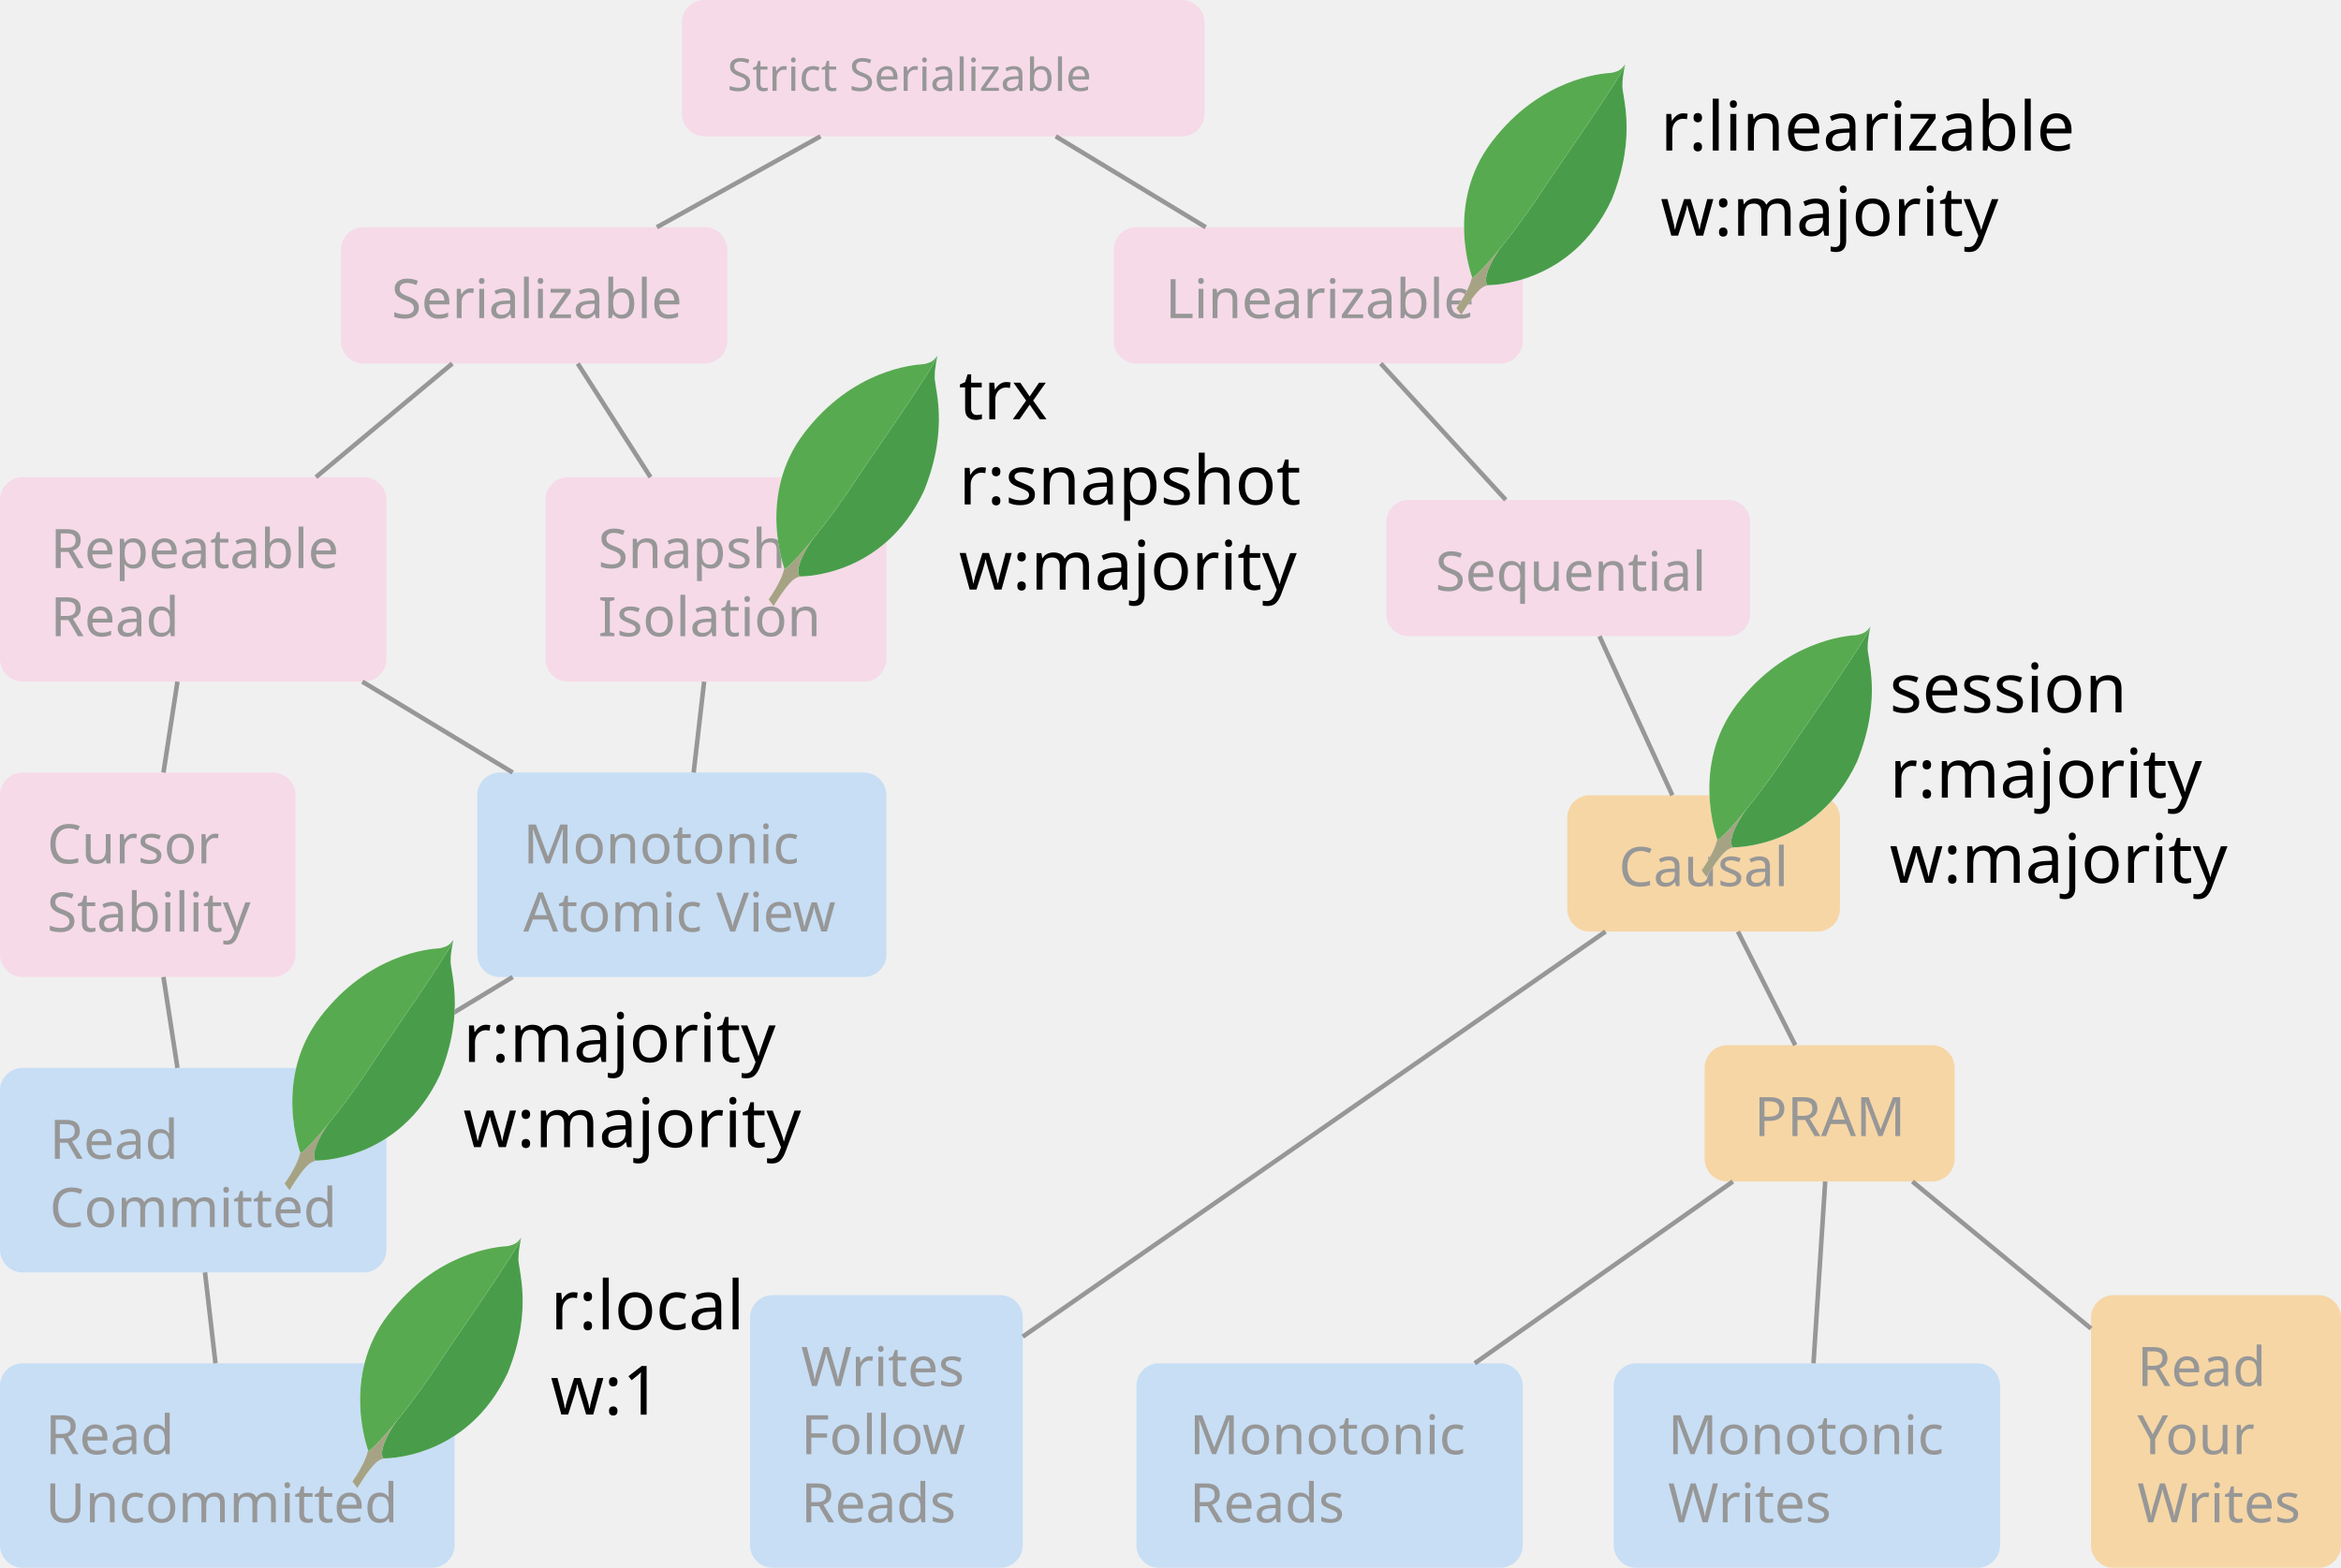
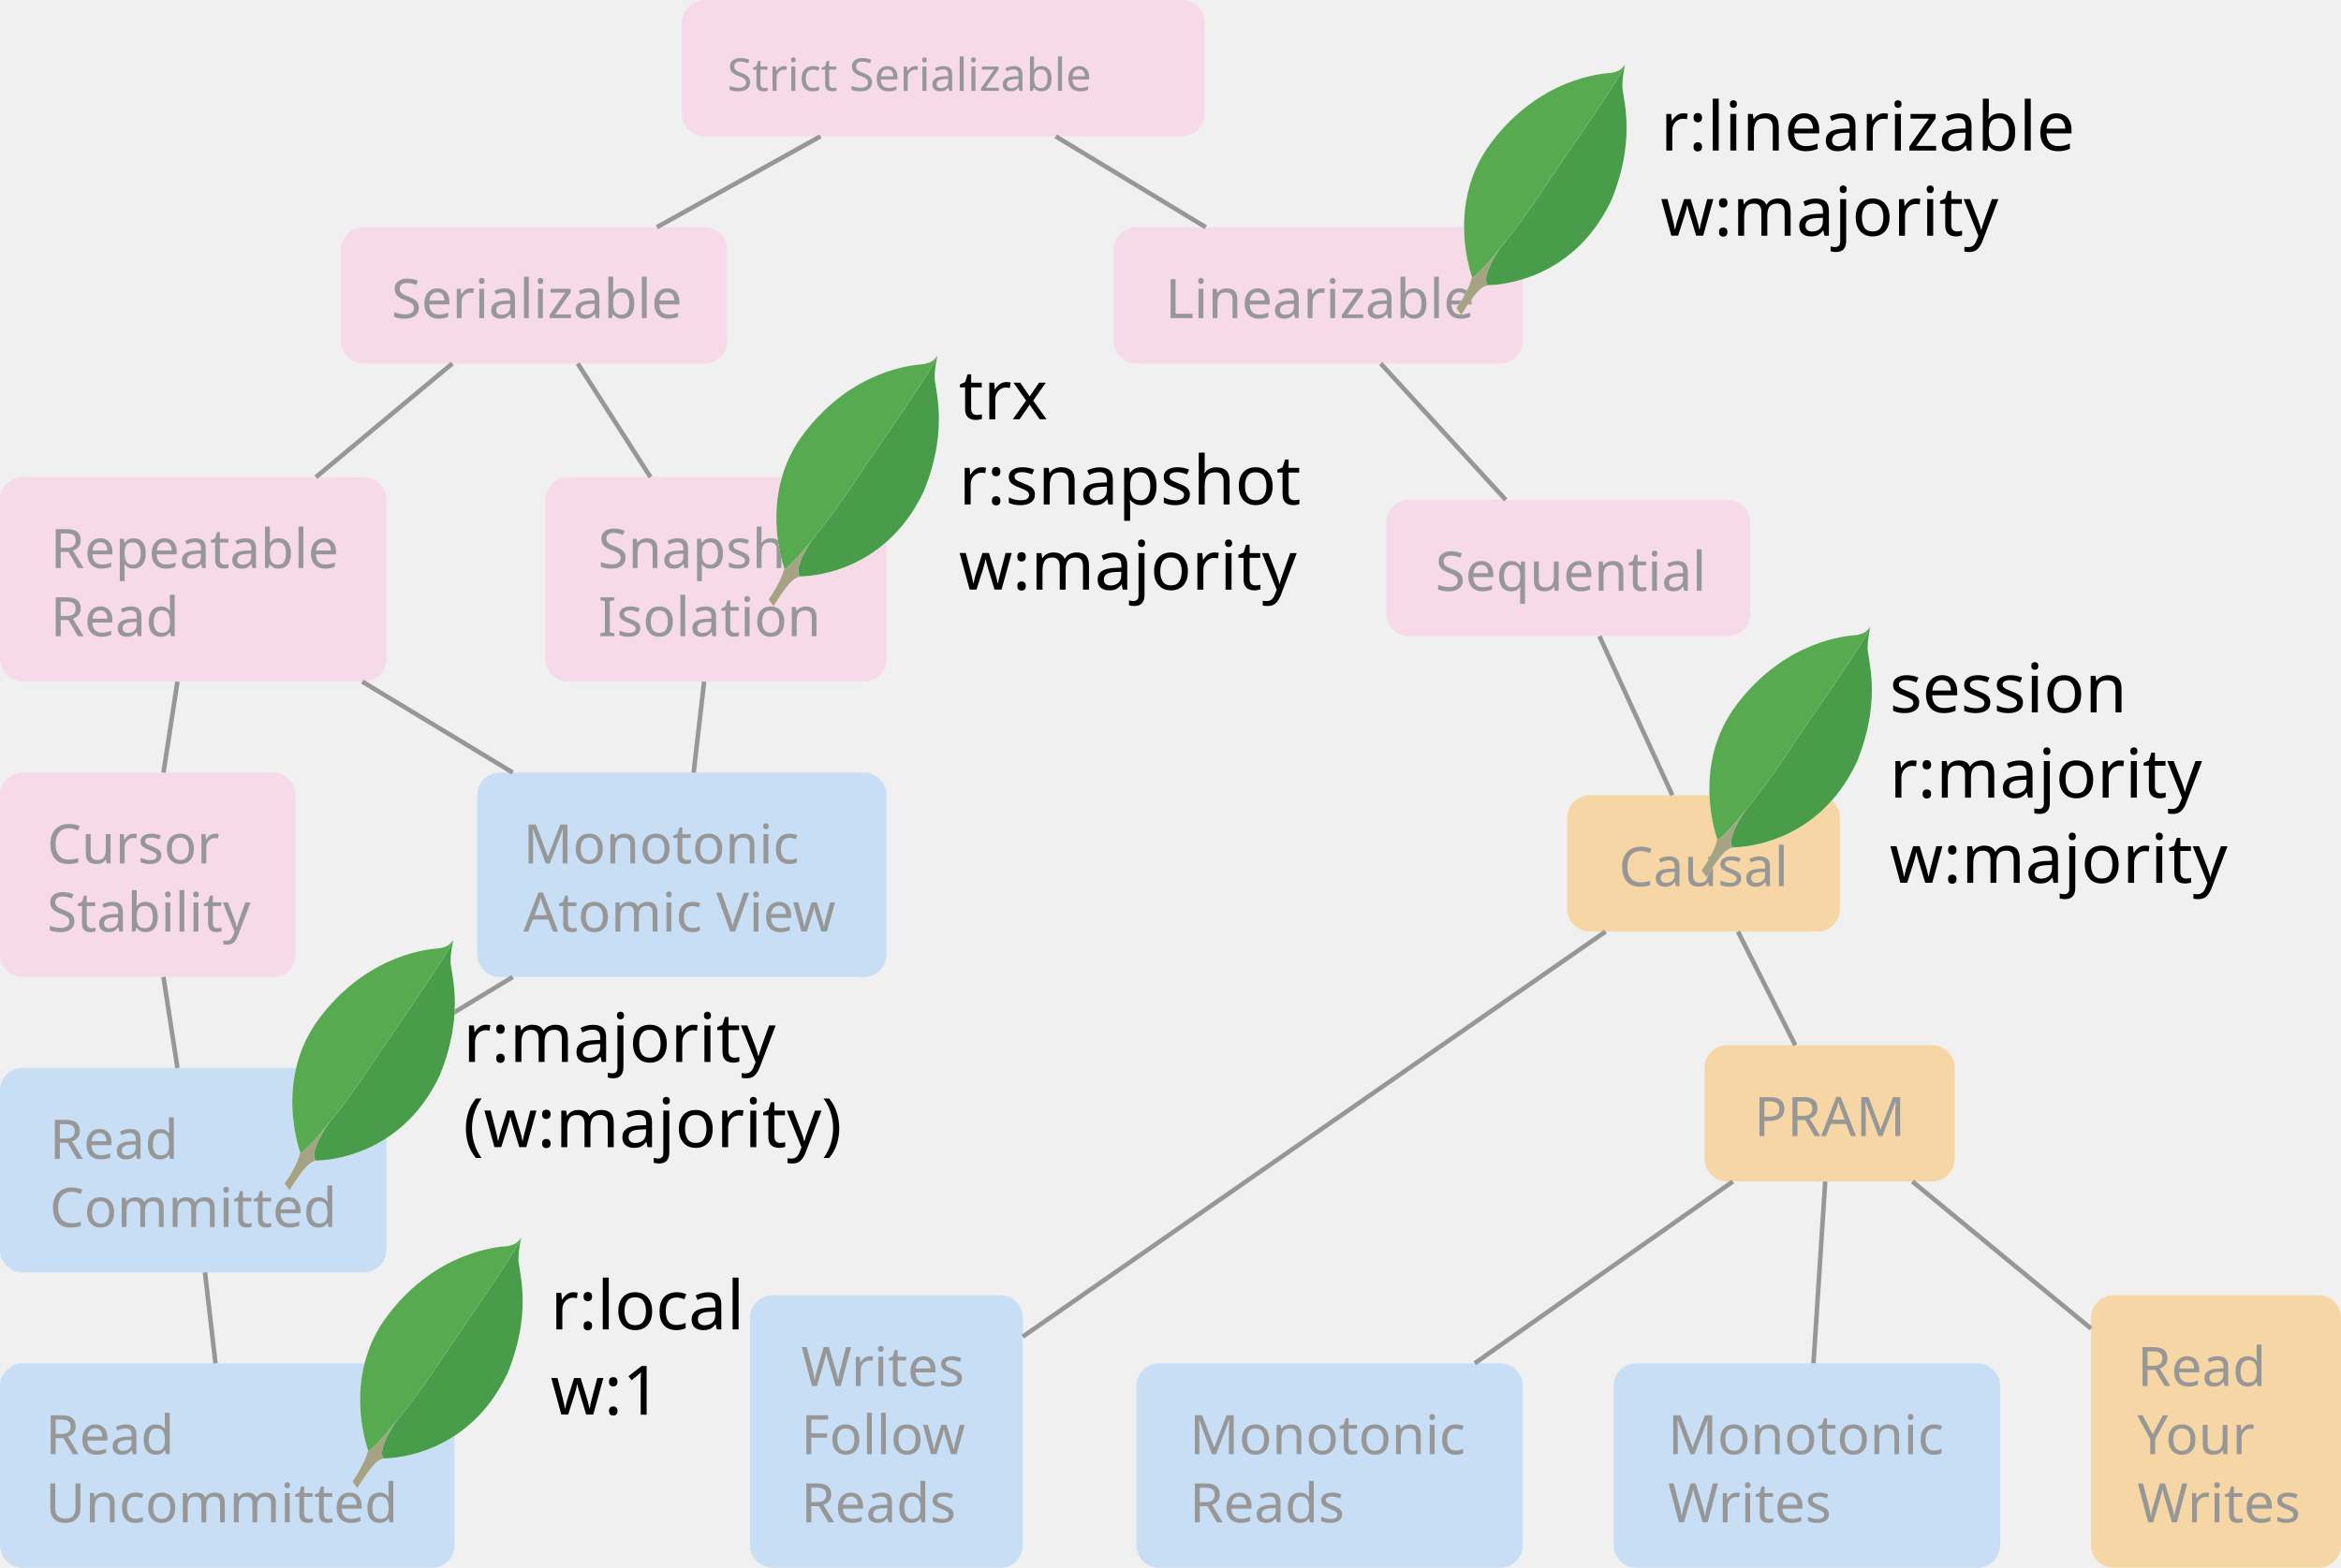
<svg xmlns="http://www.w3.org/2000/svg" xmlns:xlink="http://www.w3.org/1999/xlink" width="145.344mm" height="97.367mm" viewBox="0 0 515 345" id="svg4363" version="1.1">
  <defs id="defs4365">
    <marker orient="auto" refY="0" refX="0" id="Arrow2Mend" style="overflow:visible">
      <path id="path4330" style="fill-rule:evenodd;stroke-width:0.625;stroke-linejoin:round" d="M 8.719,4.034 -2.207,0.016 8.719,-4.002 c -1.745,2.372 -1.735,5.617 -6e-7,8.035 z" transform="scale(-0.6,-0.6)" />
    </marker>
    <marker orient="auto" refY="0" refX="0" id="marker4520" style="overflow:visible">
      <path id="path4522" style="fill-rule:evenodd;stroke-width:0.625;stroke-linejoin:round" d="M 8.719,4.034 -2.207,0.016 8.719,-4.002 c -1.745,2.372 -1.735,5.617 -6e-7,8.035 z" transform="scale(-0.6,-0.6)" />
    </marker>
    <marker orient="auto" refY="0" refX="0" id="marker4524" style="overflow:visible">
      <path id="path4526" style="fill-rule:evenodd;stroke-width:0.625;stroke-linejoin:round" d="M 8.719,4.034 -2.207,0.016 8.719,-4.002 c -1.745,2.372 -1.735,5.617 -6e-7,8.035 z" transform="scale(-0.6,-0.6)" />
    </marker>
    <marker orient="auto" refY="0" refX="0" id="marker4528" style="overflow:visible">
      <path id="path4530" style="fill-rule:evenodd;stroke-width:0.625;stroke-linejoin:round" d="M 8.719,4.034 -2.207,0.016 8.719,-4.002 c -1.745,2.372 -1.735,5.617 -6e-7,8.035 z" transform="scale(-0.6,-0.6)" />
    </marker>
    <marker orient="auto" refY="0" refX="0" id="marker4532" style="overflow:visible">
      <path id="path4534" style="fill-rule:evenodd;stroke-width:0.625;stroke-linejoin:round" d="M 8.719,4.034 -2.207,0.016 8.719,-4.002 c -1.745,2.372 -1.735,5.617 -6e-7,8.035 z" transform="scale(-0.6,-0.6)" />
    </marker>
    <marker orient="auto" refY="0" refX="0" id="marker4536" style="overflow:visible">
      <path id="path4538" style="fill-rule:evenodd;stroke-width:0.625;stroke-linejoin:round" d="M 8.719,4.034 -2.207,0.016 8.719,-4.002 c -1.745,2.372 -1.735,5.617 -6e-7,8.035 z" transform="scale(-0.6,-0.6)" />
    </marker>
    <marker orient="auto" refY="0" refX="0" id="marker4540" style="overflow:visible">
      <path id="path4542" style="fill-rule:evenodd;stroke-width:0.625;stroke-linejoin:round" d="M 8.719,4.034 -2.207,0.016 8.719,-4.002 c -1.745,2.372 -1.735,5.617 -6e-7,8.035 z" transform="scale(-0.6,-0.6)" />
    </marker>
    <marker orient="auto" refY="0" refX="0" id="marker4544" style="overflow:visible">
      <path id="path4546" style="fill-rule:evenodd;stroke-width:0.625;stroke-linejoin:round" d="M 8.719,4.034 -2.207,0.016 8.719,-4.002 c -1.745,2.372 -1.735,5.617 -6e-7,8.035 z" transform="scale(-0.6,-0.6)" />
    </marker>
    <marker orient="auto" refY="0" refX="0" id="marker4548" style="overflow:visible">
      <path id="path4550" style="fill-rule:evenodd;stroke-width:0.625;stroke-linejoin:round" d="M 8.719,4.034 -2.207,0.016 8.719,-4.002 c -1.745,2.372 -1.735,5.617 -6e-7,8.035 z" transform="scale(-0.6,-0.6)" />
    </marker>
    <marker orient="auto" refY="0" refX="0" id="marker4552" style="overflow:visible">
      <path id="path4554" style="fill-rule:evenodd;stroke-width:0.625;stroke-linejoin:round" d="M 8.719,4.034 -2.207,0.016 8.719,-4.002 c -1.745,2.372 -1.735,5.617 -6e-7,8.035 z" transform="scale(-0.6,-0.6)" />
    </marker>
    <marker orient="auto" refY="0" refX="0" id="marker4556" style="overflow:visible">
      <path id="path4558" style="fill-rule:evenodd;stroke-width:0.625;stroke-linejoin:round" d="M 8.719,4.034 -2.207,0.016 8.719,-4.002 c -1.745,2.372 -1.735,5.617 -6e-7,8.035 z" transform="scale(-0.6,-0.6)" />
    </marker>
    <marker orient="auto" refY="0" refX="0" id="marker4560" style="overflow:visible">
      <path id="path4562" style="fill-rule:evenodd;stroke-width:0.625;stroke-linejoin:round" d="M 8.719,4.034 -2.207,0.016 8.719,-4.002 c -1.745,2.372 -1.735,5.617 -6e-7,8.035 z" transform="scale(-0.6,-0.6)" />
    </marker>
    <marker orient="auto" refY="0" refX="0" id="marker4564" style="overflow:visible">
      <path id="path4566" style="fill-rule:evenodd;stroke-width:0.625;stroke-linejoin:round" d="M 8.719,4.034 -2.207,0.016 8.719,-4.002 c -1.745,2.372 -1.735,5.617 -6e-7,8.035 z" transform="scale(-0.6,-0.6)" />
    </marker>
    <marker orient="auto" refY="0" refX="0" id="marker4568" style="overflow:visible">
      <path id="path4570" style="fill-rule:evenodd;stroke-width:0.625;stroke-linejoin:round" d="M 8.719,4.034 -2.207,0.016 8.719,-4.002 c -1.745,2.372 -1.735,5.617 -6e-7,8.035 z" transform="scale(-0.6,-0.6)" />
    </marker>
    <marker orient="auto" refY="0" refX="0" id="marker4572" style="overflow:visible">
      <path id="path4574" style="fill-rule:evenodd;stroke-width:0.625;stroke-linejoin:round" d="M 8.719,4.034 -2.207,0.016 8.719,-4.002 c -1.745,2.372 -1.735,5.617 -6e-7,8.035 z" transform="scale(-0.6,-0.6)" />
    </marker>
    <marker orient="auto" refY="0" refX="0" id="marker4576" style="overflow:visible">
      <path id="path4578" style="fill-rule:evenodd;stroke-width:0.625;stroke-linejoin:round" d="M 8.719,4.034 -2.207,0.016 8.719,-4.002 c -1.745,2.372 -1.735,5.617 -6e-7,8.035 z" transform="scale(-0.6,-0.6)" />
    </marker>
    <marker orient="auto" refY="0" refX="0" id="marker4580" style="overflow:visible">
      <path id="path4582" style="fill-rule:evenodd;stroke-width:0.625;stroke-linejoin:round" d="M 8.719,4.034 -2.207,0.016 8.719,-4.002 c -1.745,2.372 -1.735,5.617 -6e-7,8.035 z" transform="scale(-0.6,-0.6)" />
    </marker>
  </defs>
  <g id="layer1" transform="translate(-165.3572,-82.71934)" style="opacity:0.374">
    <g id="g4502" style="">
      <a target="_top" xlink:href="/consistency/models/strict-serializable" id="a10468" transform="translate(5.357171,45.35716)" style="">
        <g id="g10016" transform="translate(-30,-35)" style="">
          <rect ry="5" y="72.362" x="340" height="30" width="115" id="rect4051" style="fill:#feb5da;fill-opacity:1;fill-rule:nonzero;stroke:none" />
          <text id="text3173" y="92.362" x="350.002" style="font-style:normal;font-variant:normal;font-weight:normal;font-stretch:normal;font-size:12px;line-height:125%;font-family:'Museo Sans';-inkscape-font-specification:'Museo Sans';text-align:start;letter-spacing:0px;word-spacing:0px;writing-mode:lr-tb;text-anchor:start;fill:#000000;fill-opacity:1;stroke:none" xml:space="preserve">
            <tspan y="92.362" x="350.002" id="tspan3175" style="font-size:10px">Strict Serializable</tspan>
          </text>
        </g>
      </a>
      <a target="_top" xlink:href="/consistency/models/linearizable" id="a10607" transform="translate(5.357171,45.35716)" style="">
        <g id="g10021" transform="translate(-44.99999,-39.99999)" style="">
          <rect ry="5" y="127.362" x="450" height="30" width="90" id="rect4097" style="fill:#feb5da;fill-opacity:1;fill-rule:nonzero;stroke:none" />
          <text id="text3177" y="147.362" x="461.369" style="font-style:normal;font-variant:normal;font-weight:normal;font-stretch:normal;font-size:12px;line-height:125%;font-family:'Museo Sans';-inkscape-font-specification:'Museo Sans';text-align:start;letter-spacing:0px;word-spacing:0px;writing-mode:lr-tb;text-anchor:start;fill:#000000;fill-opacity:1;stroke:none" xml:space="preserve">
            <tspan y="147.362" x="461.369" id="tspan3179">Linearizable</tspan>
          </text>
        </g>
      </a>
      <a target="_top" xlink:href="/consistency/models/serializable" id="a10480" transform="translate(5.357171,45.35716)" style="">
        <g id="g10104" transform="translate(15,-35)" style="">
          <rect style="fill:#feb5da;fill-opacity:1;fill-rule:nonzero;stroke:none" id="rect4053" width="85" height="30" x="220" y="122.362" ry="5" />
          <text id="text3181" y="142.362" x="231.115" style="font-style:normal;font-variant:normal;font-weight:normal;font-stretch:normal;font-size:12px;line-height:125%;font-family:'Museo Sans';-inkscape-font-specification:'Museo Sans';text-align:start;letter-spacing:0px;word-spacing:0px;writing-mode:lr-tb;text-anchor:start;fill:#000000;fill-opacity:1;stroke:none" xml:space="preserve">
            <tspan y="142.362" x="231.115" id="tspan3183">Serializable</tspan>
          </text>
        </g>
      </a>
      <a target="_top" xlink:href="/consistency/models/repeatable-read" id="a10493" transform="translate(5.357171,45.35716)" style="">
        <g id="g10098" transform="translate(-5,-35)" style="">
          <rect style="fill:#feb5da;fill-opacity:1;fill-rule:nonzero;stroke:none" id="rect4059" width="85" height="45" x="165" y="177.362" ry="5" />
          <text id="text3185" y="197.362" x="176.108" style="font-style:normal;font-variant:normal;font-weight:normal;font-stretch:normal;font-size:12px;line-height:125%;font-family:'Museo Sans';-inkscape-font-specification:'Museo Sans';text-align:start;letter-spacing:0px;word-spacing:0px;writing-mode:lr-tb;text-anchor:start;fill:#000000;fill-opacity:1;stroke:none" xml:space="preserve">
            <tspan y="197.362" x="176.108" id="tspan3187">Repeatable</tspan>
            <tspan id="tspan3247" y="212.362" x="176.108">Read</tspan>
          </text>
        </g>
      </a>
      <a target="_top" xlink:href="/consistency/models/snapshot-isolation" id="a10521" transform="translate(5.357171,45.35716)" style="">
        <g id="g10092" transform="translate(5,-40)" style="">
          <rect ry="5" y="182.362" x="275" height="45" width="75" id="rect4055" style="fill:#feb5da;fill-opacity:1;fill-rule:nonzero;stroke:none" />
          <text id="text3189" y="202.362" x="286.591" style="font-style:normal;font-variant:normal;font-weight:normal;font-stretch:normal;font-size:12px;line-height:125%;font-family:'Museo Sans';-inkscape-font-specification:'Museo Sans';text-align:start;letter-spacing:0px;word-spacing:0px;writing-mode:lr-tb;text-anchor:start;fill:#000000;fill-opacity:1;stroke:none" xml:space="preserve">
            <tspan y="202.362" x="286.591" id="tspan3191">Snapshot</tspan>
            <tspan id="tspan3255" y="217.362" x="286.591">Isolation</tspan>
          </text>
        </g>
      </a>
      <a target="_top" xlink:href="/consistency/models/causal" id="a10571" transform="translate(5.357171,45.35716)" style="">
        <g id="g10031" transform="translate(54.77273,-30)" style="">
          <rect style="fill:#ffaa26;fill-opacity:1;fill-rule:nonzero;stroke:none" id="rect4095" width="60" height="30" x="450" y="242.362" ry="5" />
          <text id="text3193" y="262.362" x="461.35" style="font-style:normal;font-variant:normal;font-weight:normal;font-stretch:normal;font-size:12px;line-height:125%;font-family:'Museo Sans';-inkscape-font-specification:'Museo Sans';text-align:start;letter-spacing:0px;word-spacing:0px;writing-mode:lr-tb;text-anchor:start;fill:#000000;fill-opacity:1;stroke:none" xml:space="preserve">
            <tspan y="262.362" x="461.35" id="tspan3195">Causal</tspan>
          </text>
        </g>
      </a>
      <a target="_top" xlink:href="/consistency/models/sequential" id="a10577" transform="translate(5.357171,45.35716)" style="">
        <g id="g10026" transform="translate(15,-35)" style="">
          <rect style="fill:#feb5da;fill-opacity:1;fill-rule:nonzero;stroke:none" id="rect4099" width="80" height="30" x="450" y="182.362" ry="4.853" />
          <text id="text3205" y="202.362" x="460.769" style="font-style:normal;font-variant:normal;font-weight:normal;font-stretch:normal;font-size:12px;line-height:125%;font-family:'Museo Sans';-inkscape-font-specification:'Museo Sans';text-align:start;letter-spacing:0px;word-spacing:0px;writing-mode:lr-tb;text-anchor:start;fill:#000000;fill-opacity:1;stroke:none" xml:space="preserve">
            <tspan y="202.362" x="460.769" id="tspan3207">Sequential</tspan>
          </text>
        </g>
      </a>
      <a target="_top" xlink:href="/consistency/models/pram" id="a10565" transform="translate(5.357171,45.35716)" style="">
        <g id="g10050" transform="translate(5,-5)" style="">
          <rect ry="5" y="272.362" x="530" height="30" width="55" id="rect4089" style="fill:#ffaa26;fill-opacity:1;fill-rule:nonzero;stroke:none" />
          <text id="text3209" y="292.362" x="540.91" style="font-style:normal;font-variant:normal;font-weight:normal;font-stretch:normal;font-size:12px;line-height:125%;font-family:'Museo Sans';-inkscape-font-specification:'Museo Sans';text-align:start;letter-spacing:0px;word-spacing:0px;writing-mode:lr-tb;text-anchor:start;fill:#000000;fill-opacity:1;stroke:none" xml:space="preserve">
            <tspan y="292.362" x="540.91" id="tspan3211">PRAM</tspan>
          </text>
        </g>
      </a>
      <a target="_top" xlink:href="/consistency/models/writes-follow-reads" id="a10535" transform="translate(5.357171,45.35716)" style="">
        <g id="g10036" transform="translate(-35,10)" style="">
          <rect ry="5" y="312.362" x="360" height="60" width="60" id="rect4103" style="fill:#81bffc;fill-opacity:1;fill-rule:nonzero;stroke:none" />
          <text id="text3213" y="332.362" x="371.227" style="font-style:normal;font-variant:normal;font-weight:normal;font-stretch:normal;font-size:12px;line-height:125%;font-family:'Museo Sans';-inkscape-font-specification:'Museo Sans';text-align:start;letter-spacing:0px;word-spacing:0px;writing-mode:lr-tb;text-anchor:start;fill:#000000;fill-opacity:1;stroke:none" xml:space="preserve">
            <tspan y="332.362" x="371.227" id="tspan3215">Writes</tspan>
            <tspan id="tspan3217" y="347.362" x="371.227">Follow</tspan>
            <tspan id="tspan3219" y="362.362" x="371.227">Reads</tspan>
          </text>
        </g>
      </a>
      <a target="_top" xlink:href="/consistency/models/monotonic-writes" id="a10550" transform="translate(5.357171,45.35716)" style="">
        <g id="g10055" transform="translate(-25,25)" style="">
          <rect ry="5" y="312.362" x="540" height="45" width="85" id="rect4113" style="fill:#81bffc;fill-opacity:1;fill-rule:nonzero;stroke:none" />
          <text id="text3227" y="332.362" x="551.943" style="font-style:normal;font-variant:normal;font-weight:normal;font-stretch:normal;font-size:12px;line-height:125%;font-family:'Museo Sans';-inkscape-font-specification:'Museo Sans';text-align:start;letter-spacing:0px;word-spacing:0px;writing-mode:lr-tb;text-anchor:start;fill:#000000;fill-opacity:1;stroke:none" xml:space="preserve">
            <tspan y="332.362" x="551.943" id="tspan3229">Monotonic</tspan>
            <tspan id="tspan3231" y="347.362" x="551.943">Writes</tspan>
          </text>
        </g>
      </a>
      <a target="_top" xlink:href="/consistency/models/read-your-writes" id="a10557" transform="translate(5.357171,45.35716)" style="">
        <g id="g10061" transform="translate(-30,15)" style="">
          <rect style="fill:#ffaa26;fill-opacity:1;fill-rule:nonzero;stroke:none" id="rect4091" width="55" height="60" x="650" y="307.362" ry="5" />
          <text id="text3233" y="327.362" x="660.179" style="font-style:normal;font-variant:normal;font-weight:normal;font-stretch:normal;font-size:12px;line-height:125%;font-family:'Museo Sans';-inkscape-font-specification:'Museo Sans';text-align:start;letter-spacing:0px;word-spacing:0px;writing-mode:lr-tb;text-anchor:start;fill:#000000;fill-opacity:1;stroke:none" xml:space="preserve">
            <tspan y="327.362" x="660.179" id="tspan3235">Read</tspan>
            <tspan id="tspan3237" y="342.362" x="660.179">Your</tspan>
            <tspan id="tspan3239" y="357.362" x="660.179">Writes</tspan>
          </text>
        </g>
      </a>
      <a target="_top" xlink:href="/consistency/models/cursor-stability" id="a10507" transform="translate(5.357171,45.35716)" style="">
        <g id="g10080" transform="translate(50,-30)" style="">
          <rect ry="5" y="237.362" x="110" height="45" width="65" id="rect4061" style="fill:#feb5da;fill-opacity:1;fill-rule:nonzero;stroke:none" />
          <text id="text3241" y="257.362" x="120.345" style="font-style:normal;font-variant:normal;font-weight:normal;font-stretch:normal;font-size:12px;line-height:125%;font-family:'Museo Sans';-inkscape-font-specification:'Museo Sans';text-align:start;letter-spacing:0px;word-spacing:0px;writing-mode:lr-tb;text-anchor:start;fill:#000000;fill-opacity:1;stroke:none" xml:space="preserve">
            <tspan y="257.362" x="120.345" id="tspan3243">Cursor</tspan>
            <tspan id="tspan3245" y="272.362" x="120.345">Stability</tspan>
          </text>
        </g>
      </a>
      <a target="_top" xlink:href="/consistency/models/monotonic-atomic-view" id="a10500" transform="translate(5.357171,45.35716)" style="">
        <g id="g10086" transform="translate(30,-35)" style="">
          <rect style="fill:#81bffc;fill-opacity:1;fill-rule:nonzero;stroke:none" id="rect4059-0" width="90" height="45" x="235" y="242.362" ry="5" />
          <text id="text3257" y="262.362" x="245.123" style="font-style:normal;font-variant:normal;font-weight:normal;font-stretch:normal;font-size:12px;line-height:125%;font-family:'Museo Sans';-inkscape-font-specification:'Museo Sans';text-align:start;letter-spacing:0px;word-spacing:0px;writing-mode:lr-tb;text-anchor:start;fill:#000000;fill-opacity:1;stroke:none" xml:space="preserve">
            <tspan y="262.362" x="245.123" id="tspan3259">Monotonic</tspan>
            <tspan id="tspan3263" y="277.362" x="245.123">Atomic View</tspan>
          </text>
        </g>
      </a>
      <a target="_top" xlink:href="/consistency/models/read-committed" id="a10514" transform="translate(5.357171,45.35716)" style="">
        <g id="g10074" transform="translate(50,-30)" style="">
          <rect ry="5" y="302.362" x="110" height="45" width="85" id="rect4085" style="fill:#81bffc;fill-opacity:1;fill-rule:nonzero;stroke:none" />
          <text id="text3265" y="322.362" x="120.914" style="font-style:normal;font-variant:normal;font-weight:normal;font-stretch:normal;font-size:12px;line-height:125%;font-family:'Museo Sans';-inkscape-font-specification:'Museo Sans';text-align:start;letter-spacing:0px;word-spacing:0px;writing-mode:lr-tb;text-anchor:start;fill:#000000;fill-opacity:1;stroke:none" xml:space="preserve">
            <tspan y="322.362" x="120.914" id="tspan3267">Read</tspan>
            <tspan id="tspan3269" y="337.362" x="120.914">Committed</tspan>
          </text>
        </g>
      </a>
      <a target="_top" xlink:href="/consistency/models/read-uncommitted" id="a10528" transform="translate(5.357171,45.35716)" style="">
        <g id="g10068" transform="translate(50,-25)" style="">
          <rect style="fill:#81bffc;fill-opacity:1;fill-rule:nonzero;stroke:none" id="rect4087" width="100" height="45" x="110" y="362.362" ry="5" />
          <text id="text3271" y="382.362" x="120" style="font-style:normal;font-variant:normal;font-weight:normal;font-stretch:normal;font-size:12px;line-height:125%;font-family:'Museo Sans';-inkscape-font-specification:'Museo Sans';text-align:start;letter-spacing:0px;word-spacing:0px;writing-mode:lr-tb;text-anchor:start;fill:#000000;fill-opacity:1;stroke:none" xml:space="preserve">
            <tspan y="382.362" x="120" id="tspan3273">Read</tspan>
            <tspan id="tspan3275" y="397.362" x="120">Uncommitted</tspan>
          </text>
        </g>
      </a>
      <path id="path4117" d="m 212.761,382.719 -2.308,-20" style="display:inline;fill:none;stroke:#000000;stroke-width:1px;stroke-linecap:butt;stroke-linejoin:miter;stroke-opacity:1" />
      <path id="path5499" d="m 204.396,317.719 -3.077,-20" style="display:inline;fill:none;stroke:#000000;stroke-width:1px;stroke-linecap:butt;stroke-linejoin:miter;stroke-opacity:1" />
      <path id="path5501" d="m 245.069,317.719 33.077,-20" style="display:inline;fill:none;stroke:#000000;stroke-width:1px;stroke-linecap:butt;stroke-linejoin:miter;stroke-opacity:1" />
      <path id="path6467" d="m 317.953,252.719 2.308,-20" style="display:inline;fill:none;stroke:#000000;stroke-width:1px;stroke-linecap:butt;stroke-linejoin:miter;stroke-opacity:1" />
      <path id="path6469" d="m 201.319,252.719 3.077,-20" style="display:inline;fill:none;stroke:#000000;stroke-width:1px;stroke-linecap:butt;stroke-linejoin:miter;stroke-opacity:1" />
      <path id="path7047" d="m 308.457,187.719 -16,-25" style="display:inline;fill:none;stroke:#000000;stroke-width:1px;stroke-linecap:butt;stroke-linejoin:miter;stroke-opacity:1" />
      <path id="path7433" d="m 234.857,187.719 30,-25" style="display:inline;fill:none;stroke:#000000;stroke-width:1px;stroke-linecap:butt;stroke-linejoin:miter;stroke-opacity:1" />
      <path id="path7627" d="m 309.857,132.719 36,-20" style="display:inline;fill:none;stroke:#000000;stroke-width:1px;stroke-linecap:butt;stroke-linejoin:miter;stroke-opacity:1" />
      <path id="path7821" d="m 430.607,132.719 -33,-20" style="display:inline;fill:none;stroke:#000000;stroke-width:1px;stroke-linecap:butt;stroke-linejoin:miter;stroke-opacity:1" />
      <path id="path8015" d="m 496.607,192.719 -27.5,-30" style="display:inline;fill:none;stroke:#000000;stroke-width:1px;stroke-linecap:butt;stroke-linejoin:miter;stroke-opacity:1" />
      <path id="path8209" d="m 533.259,257.719 -16.032,-35" style="display:inline;fill:none;stroke:#000000;stroke-width:1px;stroke-linecap:butt;stroke-linejoin:miter;stroke-opacity:1" />
      <path id="path8983" d="m 625.357,375.072 -39.286,-32.353" style="display:inline;fill:none;stroke:#000000;stroke-width:1px;stroke-linecap:butt;stroke-linejoin:miter;stroke-opacity:1" />
      <path id="path9177" d="m 564.309,382.719 2.581,-40" style="display:inline;fill:none;stroke:#000000;stroke-width:1px;stroke-linecap:butt;stroke-linejoin:miter;stroke-opacity:1" />
      <a target="_top" xlink:href="/consistency/models/monotonic-reads" id="a10543" transform="translate(5.357171,45.35716)" style="">
        <g id="g10124" transform="translate(-27.5,17)" style="">
          <rect style="fill:#81bffc;fill-opacity:1;fill-rule:nonzero;stroke:none" id="rect4105" width="85" height="45" x="437.5" y="320.362" ry="5" />
          <text id="text3221" y="340.362" x="449.197" style="font-style:normal;font-variant:normal;font-weight:normal;font-stretch:normal;font-size:12px;line-height:125%;font-family:'Museo Sans';-inkscape-font-specification:'Museo Sans';text-align:start;letter-spacing:0px;word-spacing:0px;writing-mode:lr-tb;text-anchor:start;fill:#000000;fill-opacity:1;stroke:none" xml:space="preserve">
            <tspan y="340.362" x="449.197" id="tspan3223">Monotonic</tspan>
            <tspan id="tspan3225" y="355.362" x="449.197">Reads</tspan>
          </text>
        </g>
      </a>
      <path id="path9179" d="m 489.793,382.719 56.774,-40" style="display:inline;fill:none;stroke:#000000;stroke-width:1px;stroke-linecap:butt;stroke-linejoin:miter;stroke-opacity:1" />
      <path id="path9565" d="m 390.357,376.86 128.2,-89.14" style="display:inline;fill:none;stroke:#000000;stroke-width:1px;stroke-linecap:butt;stroke-linejoin:miter;stroke-opacity:1" />
      <path style="display:inline;fill:none;stroke:#000000;stroke-width:1px;stroke-linecap:butt;stroke-linejoin:miter;stroke-opacity:1" d="m 560.295,312.719 -12.603,-25" id="path10134" />
      <path style="display:inline;fill:none;stroke:#000000;stroke-width:1px;stroke-linecap:butt;stroke-linejoin:miter;stroke-opacity:1" d="m 278.146,252.719 -33.077,-20" id="path10142" />
    </g>
  </g>
  <g id="layer2" style="display:inline">
    <g transform="matrix(0.3806457,0.264303,-0.264303,0.3806457,102.8849,264.0561)" id="g4162">
      <path d="m 35.053,142.317 -3.783,-1.293 c 0,0 0.462,-19.286 -6.46,-20.67 -4.613,-5.353 0.74,-227.013 17.35,-0.739 0,0 -5.722,2.86 -6.737,7.752 -1.108,4.799 -0.37,14.95 -0.37,14.95 z" id="path10" style="fill:#ffffff;fill-rule:evenodd" />
      <path d="m 35.053,142.317 -3.783,-1.293 c 0,0 0.462,-19.286 -6.46,-20.67 -4.613,-5.353 0.74,-227.013 17.35,-0.739 0,0 -5.722,2.86 -6.737,7.752 -1.108,4.799 -0.37,14.95 -0.37,14.95 z" id="path12" style="fill:#a6a385;fill-rule:evenodd" />
      <path d="m 37.084,123.676 c 0,0 33.13,-21.779 25.377,-67.09 C 54.987,23.643 37.361,12.846 35.423,8.693 33.301,5.74 31.27,0.573 31.27,0.573 l 1.385,91.634 c 0,0.093 -2.861,28.054 4.43,31.47" id="path14" style="fill:#ffffff;fill-rule:evenodd" />
      <path d="m 37.084,123.676 c 0,0 33.13,-21.779 25.377,-67.09 C 54.987,23.643 37.361,12.846 35.423,8.693 33.301,5.74 31.27,0.573 31.27,0.573 l 1.385,91.634 c 0,0.093 -2.861,28.054 4.43,31.47" id="path16" style="fill:#499d4a;fill-rule:evenodd" />
      <path d="m 29.333,124.875 c 0,0 -31.1,-21.225 -29.254,-58.598 1.753,-37.374 23.716,-55.738 27.961,-59.06 2.769,-2.953 2.861,-4.061 3.046,-7.014 1.938,4.153 1.569,62.106 1.845,68.934 0.83,26.3 -1.476,50.756 -3.598,55.738 z" id="path18" style="fill:#ffffff;fill-rule:evenodd" />
      <path d="m 29.333,124.875 c 0,0 -31.1,-21.225 -29.254,-58.598 1.753,-37.374 23.716,-55.738 27.961,-59.06 2.769,-2.953 2.861,-4.061 3.046,-7.014 1.938,4.153 1.569,62.106 1.845,68.934 0.83,26.3 -1.476,50.756 -3.598,55.738 z" id="path20" style="fill:#58aa50;fill-rule:evenodd" />
    </g>
    <g style="display:inline" transform="matrix(0.3806457,0.264303,-0.264303,0.3806457,87.96533,198.5117)" id="g4162-1">
      <path d="m 35.053,142.317 -3.783,-1.293 c 0,0 0.462,-19.286 -6.46,-20.67 -4.613,-5.353 0.74,-227.013 17.35,-0.739 0,0 -5.722,2.86 -6.737,7.752 -1.108,4.799 -0.37,14.95 -0.37,14.95 z" id="path10-9" style="fill:#ffffff;fill-rule:evenodd" />
      <path d="m 35.053,142.317 -3.783,-1.293 c 0,0 0.462,-19.286 -6.46,-20.67 -4.613,-5.353 0.74,-227.013 17.35,-0.739 0,0 -5.722,2.86 -6.737,7.752 -1.108,4.799 -0.37,14.95 -0.37,14.95 z" id="path12-4" style="fill:#a6a385;fill-rule:evenodd" />
      <path d="m 37.084,123.676 c 0,0 33.13,-21.779 25.377,-67.09 C 54.987,23.643 37.361,12.846 35.423,8.693 33.301,5.74 31.27,0.573 31.27,0.573 l 1.385,91.634 c 0,0.093 -2.861,28.054 4.43,31.47" id="path14-7" style="fill:#ffffff;fill-rule:evenodd" />
      <path d="m 37.084,123.676 c 0,0 33.13,-21.779 25.377,-67.09 C 54.987,23.643 37.361,12.846 35.423,8.693 33.301,5.74 31.27,0.573 31.27,0.573 l 1.385,91.634 c 0,0.093 -2.861,28.054 4.43,31.47" id="path16-8" style="fill:#499d4a;fill-rule:evenodd" />
      <path d="m 29.333,124.875 c 0,0 -31.1,-21.225 -29.254,-58.598 1.753,-37.374 23.716,-55.738 27.961,-59.06 2.769,-2.953 2.861,-4.061 3.046,-7.014 1.938,4.153 1.569,62.106 1.845,68.934 0.83,26.3 -1.476,50.756 -3.598,55.738 z" id="path18-4" style="fill:#ffffff;fill-rule:evenodd" />
      <path d="m 29.333,124.875 c 0,0 -31.1,-21.225 -29.254,-58.598 1.753,-37.374 23.716,-55.738 27.961,-59.06 2.769,-2.953 2.861,-4.061 3.046,-7.014 1.938,4.153 1.569,62.106 1.845,68.934 0.83,26.3 -1.476,50.756 -3.598,55.738 z" id="path20-5" style="fill:#58aa50;fill-rule:evenodd" />
    </g>
    <g style="display:inline" transform="matrix(0.3806457,0.264303,-0.264303,0.3806457,194.453,69.96832)" id="g4162-2">
      <path d="m 35.053,142.317 -3.783,-1.293 c 0,0 0.462,-19.286 -6.46,-20.67 -4.613,-5.353 0.74,-227.013 17.35,-0.739 0,0 -5.722,2.86 -6.737,7.752 -1.108,4.799 -0.37,14.95 -0.37,14.95 z" id="path10-0" style="fill:#ffffff;fill-rule:evenodd" />
      <path d="m 35.053,142.317 -3.783,-1.293 c 0,0 0.462,-19.286 -6.46,-20.67 -4.613,-5.353 0.74,-227.013 17.35,-0.739 0,0 -5.722,2.86 -6.737,7.752 -1.108,4.799 -0.37,14.95 -0.37,14.95 z" id="path12-61" style="fill:#a6a385;fill-rule:evenodd" />
      <path d="m 37.084,123.676 c 0,0 33.13,-21.779 25.377,-67.09 C 54.987,23.643 37.361,12.846 35.423,8.693 33.301,5.74 31.27,0.573 31.27,0.573 l 1.385,91.634 c 0,0.093 -2.861,28.054 4.43,31.47" id="path14-5" style="fill:#ffffff;fill-rule:evenodd" />
      <path d="m 37.084,123.676 c 0,0 33.13,-21.779 25.377,-67.09 C 54.987,23.643 37.361,12.846 35.423,8.693 33.301,5.74 31.27,0.573 31.27,0.573 l 1.385,91.634 c 0,0.093 -2.861,28.054 4.43,31.47" id="path16-5" style="fill:#499d4a;fill-rule:evenodd" />
      <path d="m 29.333,124.875 c 0,0 -31.1,-21.225 -29.254,-58.598 1.753,-37.374 23.716,-55.738 27.961,-59.06 2.769,-2.953 2.861,-4.061 3.046,-7.014 1.938,4.153 1.569,62.106 1.845,68.934 0.83,26.3 -1.476,50.756 -3.598,55.738 z" id="path18-47" style="fill:#ffffff;fill-rule:evenodd" />
      <path d="m 29.333,124.875 c 0,0 -31.1,-21.225 -29.254,-58.598 1.753,-37.374 23.716,-55.738 27.961,-59.06 2.769,-2.953 2.861,-4.061 3.046,-7.014 1.938,4.153 1.569,62.106 1.845,68.934 0.83,26.3 -1.476,50.756 -3.598,55.738 z" id="path20-6" style="fill:#58aa50;fill-rule:evenodd" />
    </g>
    <g style="display:inline" transform="matrix(0.3806457,0.264303,-0.264303,0.3806457,345.7413,5.868945)" id="g4162-5">
      <path d="m 35.053,142.317 -3.783,-1.293 c 0,0 0.462,-19.286 -6.46,-20.67 -4.613,-5.353 0.74,-227.013 17.35,-0.739 0,0 -5.722,2.86 -6.737,7.752 -1.108,4.799 -0.37,14.95 -0.37,14.95 z" id="path10-6" style="fill:#ffffff;fill-rule:evenodd" />
      <path d="m 35.053,142.317 -3.783,-1.293 c 0,0 0.462,-19.286 -6.46,-20.67 -4.613,-5.353 0.74,-227.013 17.35,-0.739 0,0 -5.722,2.86 -6.737,7.752 -1.108,4.799 -0.37,14.95 -0.37,14.95 z" id="path12-9" style="fill:#a6a385;fill-rule:evenodd" />
      <path d="m 37.084,123.676 c 0,0 33.13,-21.779 25.377,-67.09 C 54.987,23.643 37.361,12.846 35.423,8.693 33.301,5.74 31.27,0.573 31.27,0.573 l 1.385,91.634 c 0,0.093 -2.861,28.054 4.43,31.47" id="path14-3" style="fill:#ffffff;fill-rule:evenodd" />
      <path d="m 37.084,123.676 c 0,0 33.13,-21.779 25.377,-67.09 C 54.987,23.643 37.361,12.846 35.423,8.693 33.301,5.74 31.27,0.573 31.27,0.573 l 1.385,91.634 c 0,0.093 -2.861,28.054 4.43,31.47" id="path16-7" style="fill:#499d4a;fill-rule:evenodd" />
      <path d="m 29.333,124.875 c 0,0 -31.1,-21.225 -29.254,-58.598 1.753,-37.374 23.716,-55.738 27.961,-59.06 2.769,-2.953 2.861,-4.061 3.046,-7.014 1.938,4.153 1.569,62.106 1.845,68.934 0.83,26.3 -1.476,50.756 -3.598,55.738 z" id="path18-45" style="fill:#ffffff;fill-rule:evenodd" />
      <path d="m 29.333,124.875 c 0,0 -31.1,-21.225 -29.254,-58.598 1.753,-37.374 23.716,-55.738 27.961,-59.06 2.769,-2.953 2.861,-4.061 3.046,-7.014 1.938,4.153 1.569,62.106 1.845,68.934 0.83,26.3 -1.476,50.756 -3.598,55.738 z" id="path20-2" style="fill:#58aa50;fill-rule:evenodd" />
    </g>
    <g style="display:inline" transform="matrix(0.3806457,0.264303,-0.264303,0.3806457,399.6993,129.5876)" id="g4162-54">
      <path d="m 35.053,142.317 -3.783,-1.293 c 0,0 0.462,-19.286 -6.46,-20.67 -4.613,-5.353 0.74,-227.013 17.35,-0.739 0,0 -5.722,2.86 -6.737,7.752 -1.108,4.799 -0.37,14.95 -0.37,14.95 z" id="path10-7" style="fill:#ffffff;fill-rule:evenodd" />
      <path d="m 35.053,142.317 -3.783,-1.293 c 0,0 0.462,-19.286 -6.46,-20.67 -4.613,-5.353 0.74,-227.013 17.35,-0.739 0,0 -5.722,2.86 -6.737,7.752 -1.108,4.799 -0.37,14.95 -0.37,14.95 z" id="path12-44" style="fill:#a6a385;fill-rule:evenodd" />
      <path d="m 37.084,123.676 c 0,0 33.13,-21.779 25.377,-67.09 C 54.987,23.643 37.361,12.846 35.423,8.693 33.301,5.74 31.27,0.573 31.27,0.573 l 1.385,91.634 c 0,0.093 -2.861,28.054 4.43,31.47" id="path14-30" style="fill:#ffffff;fill-rule:evenodd" />
      <path d="m 37.084,123.676 c 0,0 33.13,-21.779 25.377,-67.09 C 54.987,23.643 37.361,12.846 35.423,8.693 33.301,5.74 31.27,0.573 31.27,0.573 l 1.385,91.634 c 0,0.093 -2.861,28.054 4.43,31.47" id="path16-78" style="fill:#499d4a;fill-rule:evenodd" />
      <path d="m 29.333,124.875 c 0,0 -31.1,-21.225 -29.254,-58.598 1.753,-37.374 23.716,-55.738 27.961,-59.06 2.769,-2.953 2.861,-4.061 3.046,-7.014 1.938,4.153 1.569,62.106 1.845,68.934 0.83,26.3 -1.476,50.756 -3.598,55.738 z" id="path18-68" style="fill:#ffffff;fill-rule:evenodd" />
      <path d="m 29.333,124.875 c 0,0 -31.1,-21.225 -29.254,-58.598 1.753,-37.374 23.716,-55.738 27.961,-59.06 2.769,-2.953 2.861,-4.061 3.046,-7.014 1.938,4.153 1.569,62.106 1.845,68.934 0.83,26.3 -1.476,50.756 -3.598,55.738 z" id="path20-8" style="fill:#58aa50;fill-rule:evenodd" />
    </g>
    <text xml:space="preserve" style="font-style:normal;font-weight:normal;font-size:27.5px;line-height:125%;font-family:sans-serif;letter-spacing:0px;word-spacing:0px;fill:#000000;fill-opacity:1;stroke:none;stroke-width:1px;stroke-linecap:butt;stroke-linejoin:miter;stroke-opacity:1" x="365.298" y="33.119" id="text4455">
      <tspan id="tspan4457" x="365.298" y="33.119" style="font-size:15px">r:linearizable</tspan>
      <tspan x="365.298" y="51.869" style="font-size:15px" id="tspan4494">w:majority</tspan>
    </text>
    <text xml:space="preserve" style="font-style:normal;font-weight:normal;font-size:27.5px;line-height:125%;font-family:sans-serif;letter-spacing:0px;word-spacing:0px;display:inline;fill:#000000;fill-opacity:1;stroke:none;stroke-width:1px;stroke-linecap:butt;stroke-linejoin:miter;stroke-opacity:1" x="415.691" y="156.77" id="text4455-2">
      <tspan id="tspan4457-7" x="415.691" y="156.77" style="font-size:15px">session</tspan>
      <tspan x="415.691" y="175.52" style="font-size:15px" id="tspan4492">r:majority</tspan>
      <tspan x="415.691" y="194.27" id="tspan4459-0" style="font-size:15px">w:majority</tspan>
    </text>
    <text xml:space="preserve" style="font-style:normal;font-weight:normal;font-size:27.5px;line-height:125%;font-family:sans-serif;letter-spacing:0px;word-spacing:0px;display:inline;fill:#000000;fill-opacity:1;stroke:none;stroke-width:1px;stroke-linecap:butt;stroke-linejoin:miter;stroke-opacity:1" x="210.94" y="92.256" id="text4455-2-9">
      <tspan id="tspan4457-7-3" x="210.94" y="92.256" style="font-size:15px">trx</tspan>
      <tspan x="210.94" y="111.006" id="tspan4459-0-0" style="font-size:15px">r:snapshot</tspan>
      <tspan x="210.94" y="129.756" style="font-size:15px" id="tspan4524">w:majority</tspan>
    </text>
    <text xml:space="preserve" style="font-style:normal;font-weight:normal;font-size:27.5px;line-height:125%;font-family:sans-serif;letter-spacing:0px;word-spacing:0px;display:inline;fill:#000000;fill-opacity:1;stroke:none;stroke-width:1px;stroke-linecap:butt;stroke-linejoin:miter;stroke-opacity:1" x="101.893" y="233.691" id="text4455-2-6">
      <tspan x="101.893" y="233.691" style="font-size:15px" id="tspan4492-6">r:majority</tspan>
-       <tspan x="101.893" y="252.441" id="tspan4459-0-1" style="font-size:15px">w:majority</tspan>
+       <tspan x="101.893" y="252.441" id="tspan4459-0-1" style="font-size:15px">(w:majority)</tspan>
    </text>
    <text xml:space="preserve" style="font-style:normal;font-weight:normal;font-size:27.5px;line-height:125%;font-family:sans-serif;letter-spacing:0px;word-spacing:0px;display:inline;fill:#000000;fill-opacity:1;stroke:none;stroke-width:1px;stroke-linecap:butt;stroke-linejoin:miter;stroke-opacity:1" x="121.112" y="292.55" id="text4455-2-6-8">
      <tspan x="121.112" y="292.55" style="font-size:15px" id="tspan4492-6-7">r:local</tspan>
      <tspan x="121.112" y="311.3" id="tspan4459-0-1-9" style="font-size:15px">w:1</tspan>
    </text>
  </g>
</svg>
